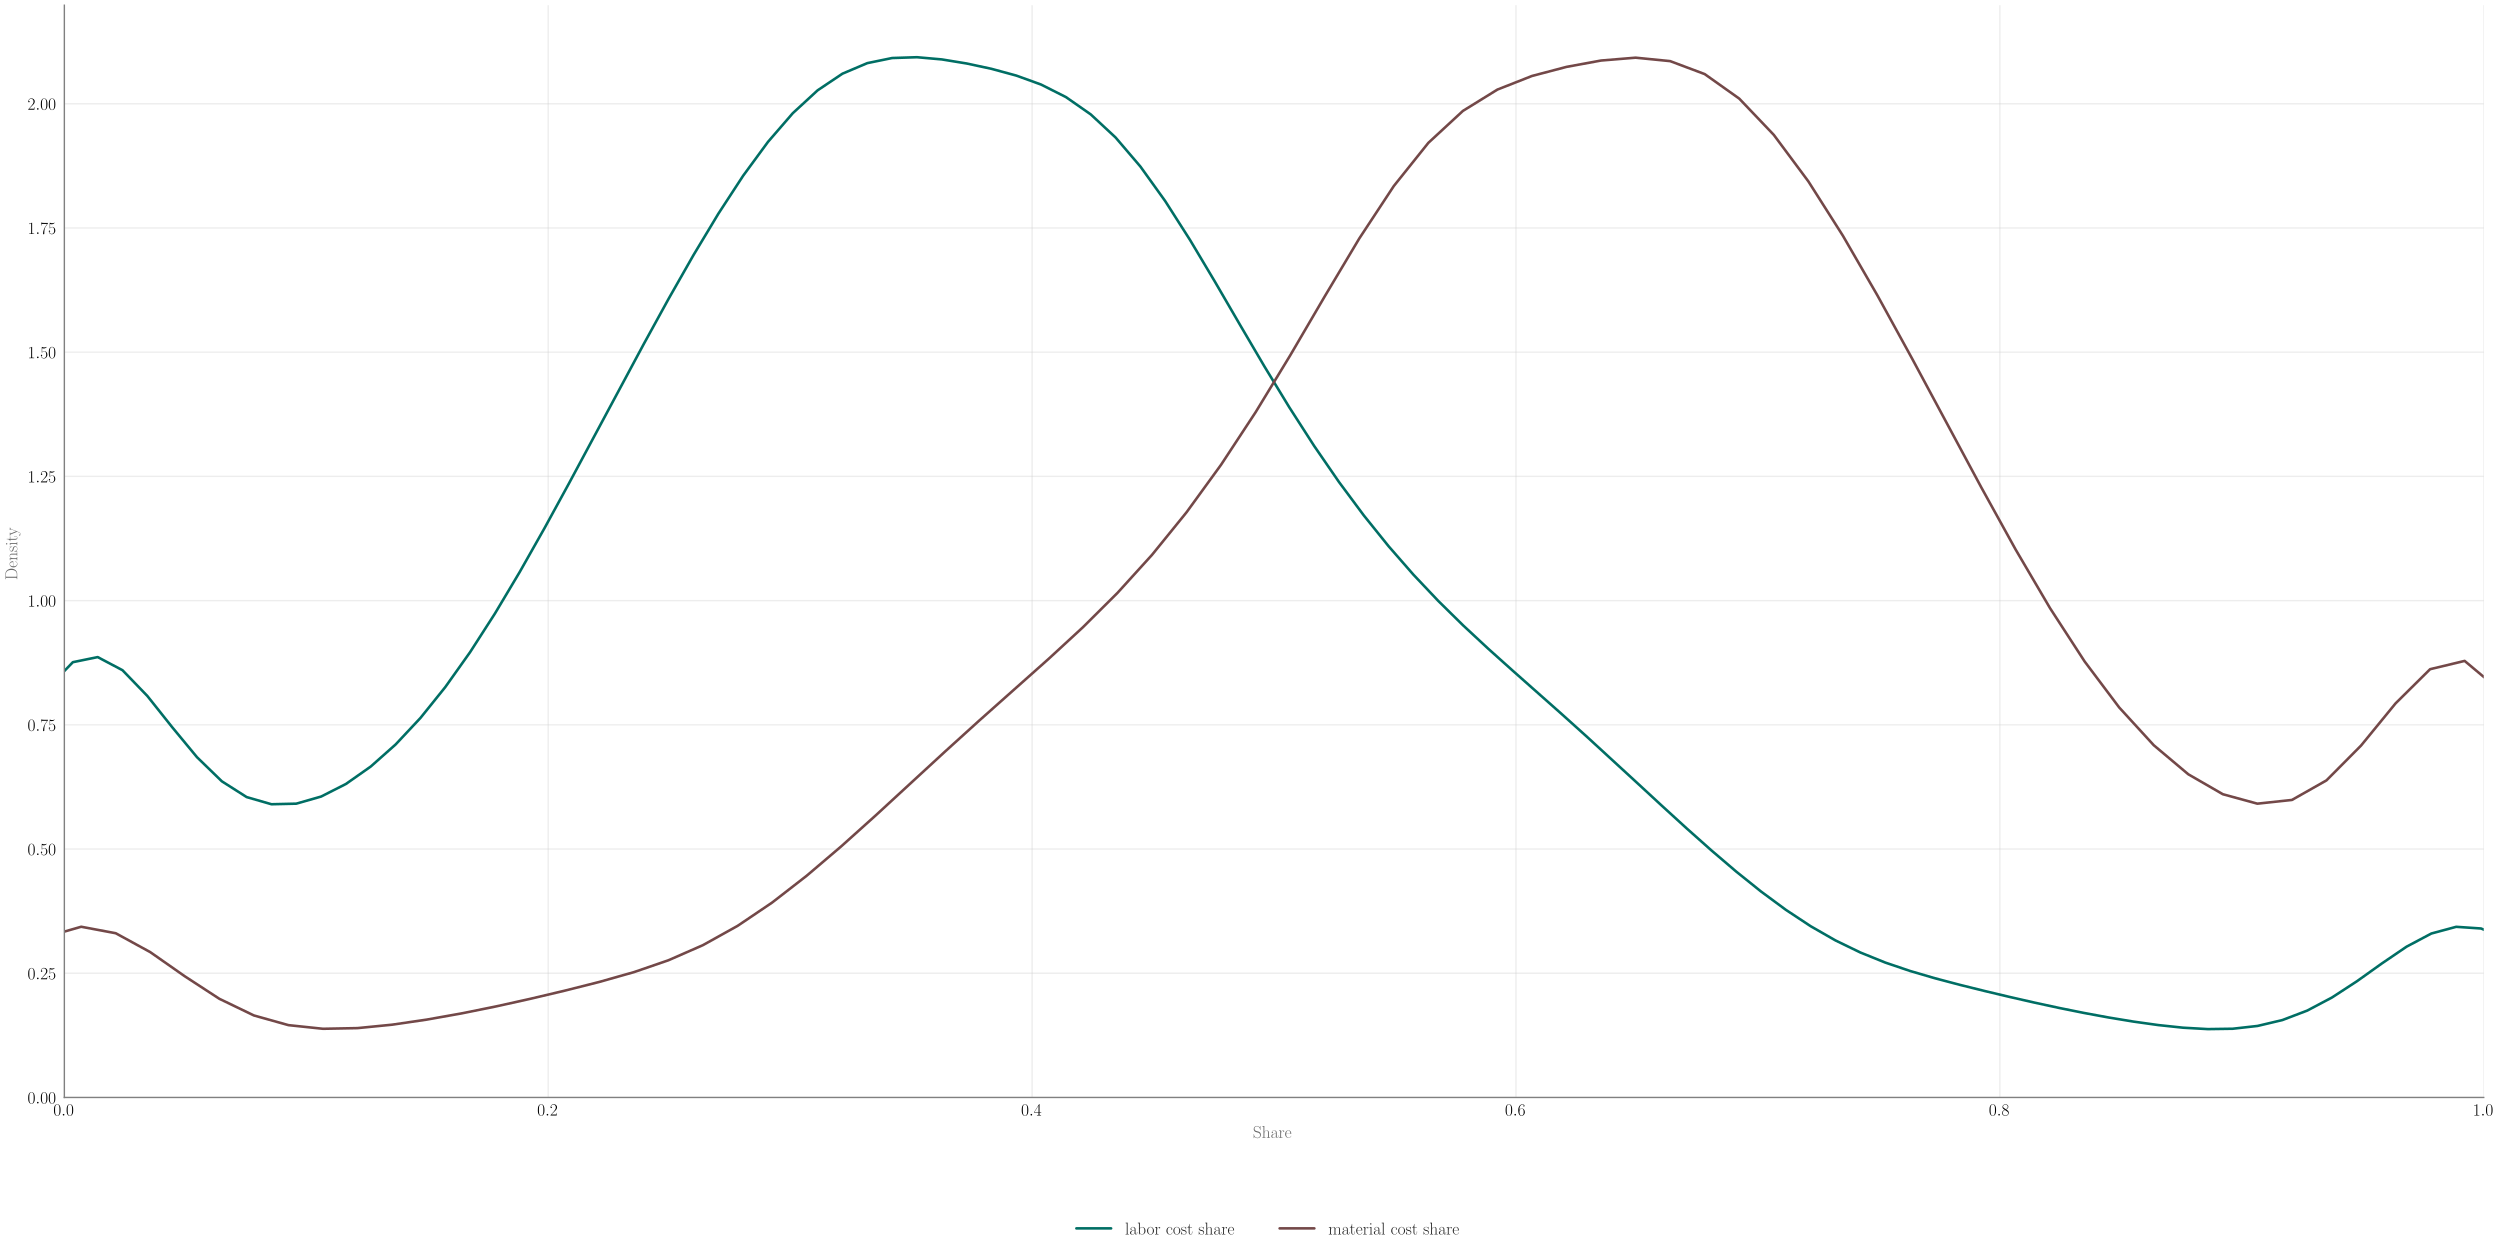
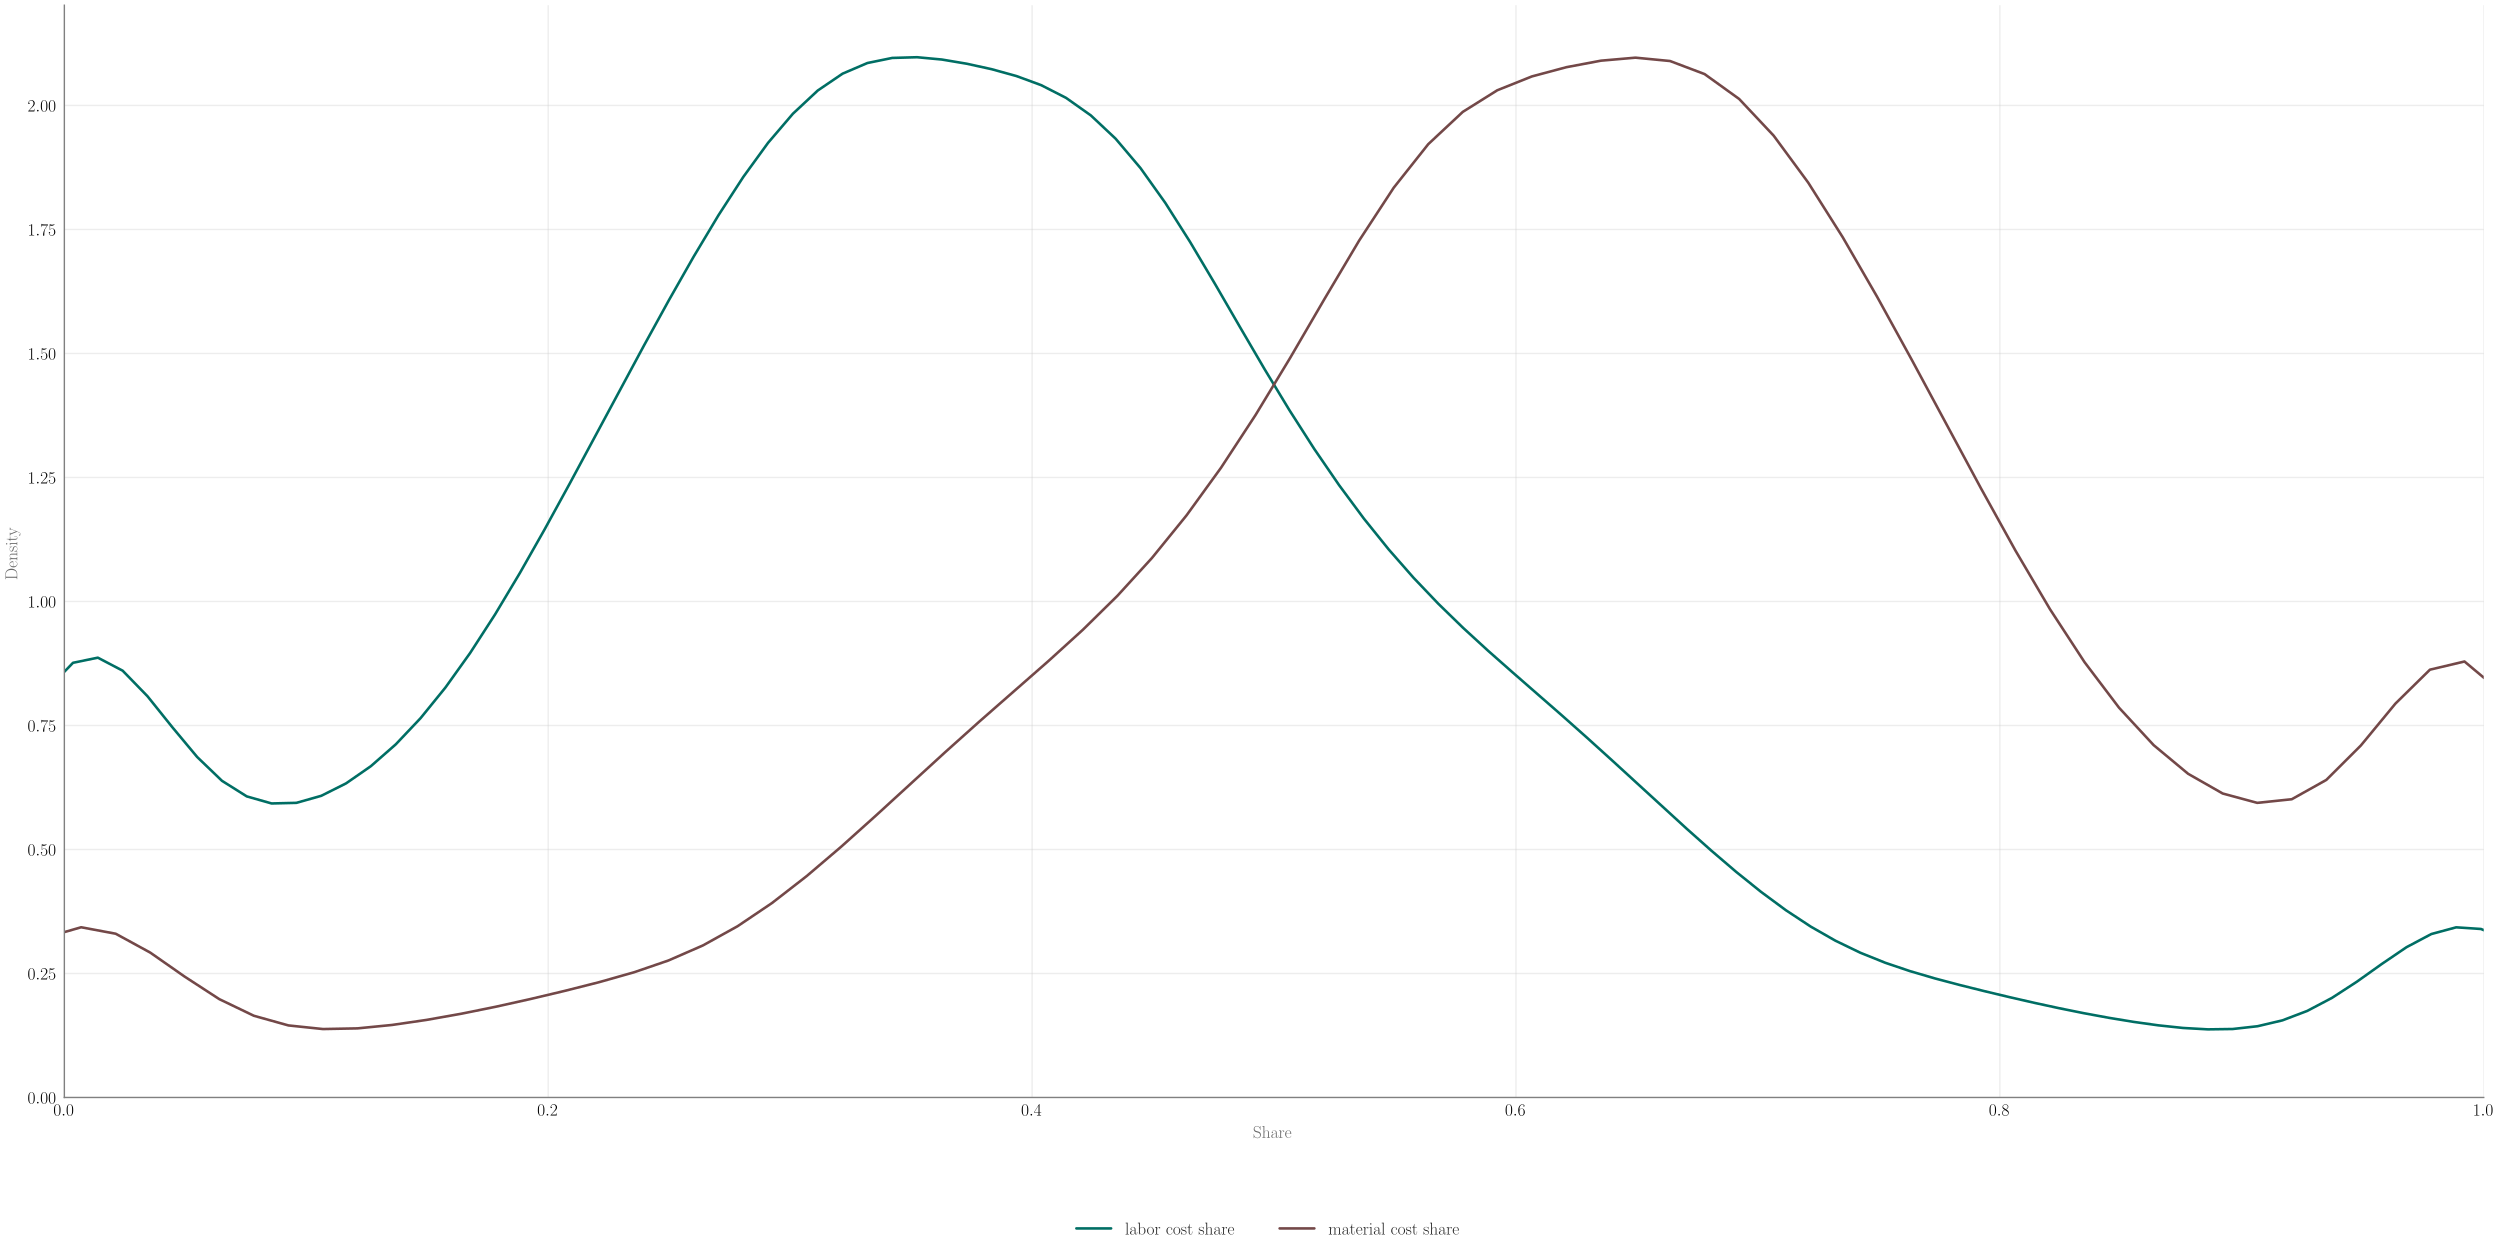
<svg xmlns="http://www.w3.org/2000/svg" xmlns:xlink="http://www.w3.org/1999/xlink" width="1440pt" height="720pt" viewBox="0 0 1440 720" version="1.1">
  <defs>
    <style type="text/css">*{stroke-linejoin: round; stroke-linecap: butt}</style>
  </defs>
  <g id="figure_1">
    <g id="patch_1">
      <path d="M 0 720  L 1440 720  L 1440 0  L 0 0  z " style="fill: #ffffff" />
    </g>
    <g id="axes_1">
      <g id="patch_2">
-         <path d="M 37.067 632.14  L 1430.635 632.14  L 1430.635 3  L 37.067 3  z " style="fill: #ffffff" />
+         <path d="M 37.067 632.148  L 1430.635 632.148  L 1430.635 3  L 37.067 3  z " style="fill: #ffffff" />
      </g>
      <g id="matplotlib.axis_1">
        <g id="xtick_1">
          <g id="line2d_1">
-             <path d="M 37.067 632.14  L 37.067 3  " clip-path="url(#pcf81ded871)" style="fill: none; stroke: #cccccc; stroke-opacity: 0.35; stroke-width: 0.8; stroke-linecap: round" />
+             <path d="M 37.067 632.148  L 37.067 3  " clip-path="url(#peab203f9d7)" style="fill: none; stroke: #cccccc; stroke-opacity: 0.35; stroke-width: 0.8; stroke-linecap: round" />
          </g>
          <g id="text_1">
-             <g transform="translate(30.70229 642.5588) scale(0.1 -0.1)">
+             <g transform="translate(30.70229 642.5662) scale(0.1 -0.1)">
              <defs>
                <path id="CMR17-30" d="M 2688 2025  C 2688 2416 2682 3080 2413 3591  C 2176 4039 1798 4198 1466 4198  C 1158 4198 768 4058 525 3597  C 269 3118 243 2524 243 2025  C 243 1661 250 1106 448 619  C 723 -39 1216 -128 1466 -128  C 1760 -128 2208 -7 2470 600  C 2662 1042 2688 1559 2688 2025  z M 1466 -26  C 1056 -26 813 325 723 812  C 653 1188 653 1738 653 2096  C 653 2588 653 2997 736 3387  C 858 3929 1216 4096 1466 4096  C 1728 4096 2067 3923 2189 3400  C 2272 3036 2278 2607 2278 2096  C 2278 1680 2278 1169 2202 792  C 2067 95 1690 -26 1466 -26  z " transform="scale(0.015625)" />
                <path id="CMMI12-3a" d="M 1178 307  C 1178 492 1024 619 870 619  C 685 619 557 466 557 313  C 557 128 710 0 864 0  C 1050 0 1178 153 1178 307  z " transform="scale(0.015625)" />
              </defs>
              <use xlink:href="#CMR17-30" transform="scale(0.996264)" />
              <use xlink:href="#CMMI12-3a" transform="translate(45.69048 0) scale(0.996264)" />
              <use xlink:href="#CMR17-30" transform="translate(72.78765 0) scale(0.996264)" />
            </g>
          </g>
        </g>
        <g id="xtick_2">
          <g id="line2d_2">
-             <path d="M 315.781 632.14  L 315.781 3  " clip-path="url(#pcf81ded871)" style="fill: none; stroke: #cccccc; stroke-opacity: 0.35; stroke-width: 0.8; stroke-linecap: round" />
+             <path d="M 315.781 632.148  L 315.781 3  " clip-path="url(#peab203f9d7)" style="fill: none; stroke: #cccccc; stroke-opacity: 0.35; stroke-width: 0.8; stroke-linecap: round" />
          </g>
          <g id="text_2">
-             <g transform="translate(309.4158 642.5588) scale(0.1 -0.1)">
+             <g transform="translate(309.4158 642.5662) scale(0.1 -0.1)">
              <defs>
                <path id="CMR17-32" d="M 2669 989  L 2554 989  C 2490 536 2438 459 2413 420  C 2381 369 1920 369 1830 369  L 602 369  C 832 619 1280 1072 1824 1597  C 2214 1967 2669 2402 2669 3035  C 2669 3790 2067 4224 1395 4224  C 691 4224 262 3604 262 3030  C 262 2780 448 2748 525 2748  C 589 2748 781 2787 781 3010  C 781 3207 614 3264 525 3264  C 486 3264 448 3258 422 3245  C 544 3790 915 4058 1306 4058  C 1862 4058 2227 3617 2227 3035  C 2227 2479 1901 2000 1536 1584  L 262 146  L 262 0  L 2515 0  L 2669 989  z " transform="scale(0.015625)" />
              </defs>
              <use xlink:href="#CMR17-30" transform="scale(0.996264)" />
              <use xlink:href="#CMMI12-3a" transform="translate(45.69048 0) scale(0.996264)" />
              <use xlink:href="#CMR17-32" transform="translate(72.78765 0) scale(0.996264)" />
            </g>
          </g>
        </g>
        <g id="xtick_3">
          <g id="line2d_3">
-             <path d="M 594.494 632.14  L 594.494 3  " clip-path="url(#pcf81ded871)" style="fill: none; stroke: #cccccc; stroke-opacity: 0.35; stroke-width: 0.8; stroke-linecap: round" />
+             <path d="M 594.494 632.148  L 594.494 3  " clip-path="url(#peab203f9d7)" style="fill: none; stroke: #cccccc; stroke-opacity: 0.35; stroke-width: 0.8; stroke-linecap: round" />
          </g>
          <g id="text_3">
-             <g transform="translate(588.1292 642.5588) scale(0.1 -0.1)">
+             <g transform="translate(588.1292 642.5662) scale(0.1 -0.1)">
              <defs>
                <path id="CMR17-34" d="M 2150 4122  C 2150 4256 2144 4256 2029 4256  L 128 1254  L 128 1088  L 1779 1088  L 1779 457  C 1779 224 1766 160 1318 160  L 1197 160  L 1197 0  C 1402 0 1747 0 1965 0  C 2182 0 2528 0 2733 0  L 2733 160  L 2611 160  C 2163 160 2150 224 2150 457  L 2150 1088  L 2803 1088  L 2803 1254  L 2150 1254  L 2150 4122  z M 1798 3703  L 1798 1254  L 256 1254  L 1798 3703  z " transform="scale(0.015625)" />
              </defs>
              <use xlink:href="#CMR17-30" transform="scale(0.996264)" />
              <use xlink:href="#CMMI12-3a" transform="translate(45.69048 0) scale(0.996264)" />
              <use xlink:href="#CMR17-34" transform="translate(72.78765 0) scale(0.996264)" />
            </g>
          </g>
        </g>
        <g id="xtick_4">
          <g id="line2d_4">
-             <path d="M 873.208 632.14  L 873.208 3  " clip-path="url(#pcf81ded871)" style="fill: none; stroke: #cccccc; stroke-opacity: 0.35; stroke-width: 0.8; stroke-linecap: round" />
+             <path d="M 873.208 632.148  L 873.208 3  " clip-path="url(#peab203f9d7)" style="fill: none; stroke: #cccccc; stroke-opacity: 0.35; stroke-width: 0.8; stroke-linecap: round" />
          </g>
          <g id="text_4">
-             <g transform="translate(866.8427 642.5588) scale(0.1 -0.1)">
+             <g transform="translate(866.8427 642.5662) scale(0.1 -0.1)">
              <defs>
                <path id="CMR17-36" d="M 678 2176  C 678 3690 1395 4032 1811 4032  C 1946 4032 2272 4009 2400 3776  C 2298 3776 2106 3776 2106 3553  C 2106 3381 2246 3323 2336 3323  C 2394 3323 2566 3348 2566 3560  C 2566 3954 2246 4179 1805 4179  C 1043 4179 243 3390 243 1984  C 243 253 966 -128 1478 -128  C 2099 -128 2688 427 2688 1283  C 2688 2081 2170 2662 1517 2662  C 1126 2662 838 2407 678 1960  L 678 2176  z M 1478 25  C 691 25 691 1200 691 1436  C 691 1896 909 2560 1504 2560  C 1613 2560 1926 2560 2138 2120  C 2253 1870 2253 1609 2253 1289  C 2253 944 2253 690 2118 434  C 1978 171 1773 25 1478 25  z " transform="scale(0.015625)" />
              </defs>
              <use xlink:href="#CMR17-30" transform="scale(0.996264)" />
              <use xlink:href="#CMMI12-3a" transform="translate(45.69048 0) scale(0.996264)" />
              <use xlink:href="#CMR17-36" transform="translate(72.78765 0) scale(0.996264)" />
            </g>
          </g>
        </g>
        <g id="xtick_5">
          <g id="line2d_5">
-             <path d="M 1151.921 632.14  L 1151.921 3  " clip-path="url(#pcf81ded871)" style="fill: none; stroke: #cccccc; stroke-opacity: 0.35; stroke-width: 0.8; stroke-linecap: round" />
+             <path d="M 1151.921 632.148  L 1151.921 3  " clip-path="url(#peab203f9d7)" style="fill: none; stroke: #cccccc; stroke-opacity: 0.35; stroke-width: 0.8; stroke-linecap: round" />
          </g>
          <g id="text_5">
-             <g transform="translate(1145.556 642.5588) scale(0.1 -0.1)">
+             <g transform="translate(1145.556 642.5662) scale(0.1 -0.1)">
              <defs>
                <path id="CMR17-38" d="M 1741 2264  C 2144 2467 2554 2773 2554 3263  C 2554 3841 1990 4179 1472 4179  C 890 4179 378 3759 378 3180  C 378 3021 416 2747 666 2505  C 730 2442 998 2251 1171 2130  C 883 1983 211 1634 211 934  C 211 279 838 -128 1459 -128  C 2144 -128 2720 362 2720 1010  C 2720 1590 2330 1857 2074 2029  L 1741 2264  z M 902 2822  C 851 2854 595 3051 595 3351  C 595 3739 998 4032 1459 4032  C 1965 4032 2336 3676 2336 3262  C 2336 2669 1670 2331 1638 2331  C 1632 2331 1626 2331 1574 2370  L 902 2822  z M 2080 1519  C 2176 1449 2483 1240 2483 851  C 2483 381 2010 25 1472 25  C 890 25 448 438 448 940  C 448 1443 838 1862 1280 2060  L 2080 1519  z " transform="scale(0.015625)" />
              </defs>
              <use xlink:href="#CMR17-30" transform="scale(0.996264)" />
              <use xlink:href="#CMMI12-3a" transform="translate(45.69048 0) scale(0.996264)" />
              <use xlink:href="#CMR17-38" transform="translate(72.78765 0) scale(0.996264)" />
            </g>
          </g>
        </g>
        <g id="xtick_6">
          <g id="line2d_6">
-             <path d="M 1430.635 632.14  L 1430.635 3  " clip-path="url(#pcf81ded871)" style="fill: none; stroke: #cccccc; stroke-opacity: 0.35; stroke-width: 0.8; stroke-linecap: round" />
+             <path d="M 1430.635 632.148  L 1430.635 3  " clip-path="url(#peab203f9d7)" style="fill: none; stroke: #cccccc; stroke-opacity: 0.35; stroke-width: 0.8; stroke-linecap: round" />
          </g>
          <g id="text_6">
-             <g transform="translate(1424.27 642.5588) scale(0.1 -0.1)">
+             <g transform="translate(1424.27 642.5662) scale(0.1 -0.1)">
              <defs>
                <path id="CMR17-31" d="M 1702 4058  C 1702 4192 1696 4192 1606 4192  C 1357 3916 979 3827 621 3827  C 602 3827 570 3827 563 3808  C 557 3795 557 3782 557 3648  C 755 3648 1088 3686 1344 3839  L 1344 461  C 1344 236 1331 160 781 160  L 589 160  L 589 0  C 896 0 1216 0 1523 0  C 1830 0 2150 0 2458 0  L 2458 160  L 2266 160  C 1715 160 1702 230 1702 458  L 1702 4058  z " transform="scale(0.015625)" />
              </defs>
              <use xlink:href="#CMR17-31" transform="scale(0.996264)" />
              <use xlink:href="#CMMI12-3a" transform="translate(45.69048 0) scale(0.996264)" />
              <use xlink:href="#CMR17-30" transform="translate(72.78765 0) scale(0.996264)" />
            </g>
          </g>
        </g>
        <g id="text_7">
-           <g style="fill: #696969" transform="translate(721.6606 655.4145) scale(0.1 -0.1)">
+           <g style="fill: #696969" transform="translate(721.6606 655.4219) scale(0.1 -0.1)">
            <defs>
              <path id="CMR17-53" d="M 2803 4290  C 2803 4404 2797 4411 2758 4411  C 2720 4411 2707 4385 2682 4328  L 2490 3907  C 2246 4257 1875 4416 1472 4416  C 819 4416 294 3901 294 3253  C 294 3056 339 2776 557 2510  C 794 2218 1018 2167 1530 2033  C 1722 1982 2042 1899 2106 1874  C 2470 1722 2662 1341 2662 985  C 2662 527 2336 38 1779 38  C 1094 38 454 419 410 1311  C 403 1413 397 1419 352 1419  C 301 1419 294 1413 294 1285  L 294 -1  C 294 -115 301 -122 339 -122  C 384 -122 397 -90 486 108  C 493 127 493 140 614 381  C 934 -39 1472 -128 1779 -128  C 2477 -128 2970 451 2970 1124  C 2970 1454 2848 1708 2778 1823  C 2509 2230 2221 2306 1914 2382  C 1869 2402 1856 2402 1498 2490  C 1152 2579 1005 2624 845 2796  C 666 2992 602 3196 602 3399  C 602 3812 934 4263 1478 4263  C 2157 4263 2579 3786 2675 2993  C 2694 2878 2701 2872 2746 2872  C 2803 2872 2803 2891 2803 2999  L 2803 4290  z " transform="scale(0.015625)" />
              <path id="CMR17-68" d="M 2656 1933  C 2656 2259 2592 2790 1837 2790  C 1312 2790 1056 2368 979 2157  L 973 2157  L 973 4396  L 211 4326  L 211 4160  C 589 4160 646 4122 646 3817  L 646 426  C 646 184 621 153 211 153  L 211 -13  C 365 0 646 0 813 0  C 979 0 1267 0 1421 -13  L 1421 153  C 1011 153 986 178 986 428  L 986 1658  C 986 2247 1344 2688 1792 2688  C 2266 2688 2317 2266 2317 1958  L 2317 428  C 2317 184 2291 153 1882 153  L 1882 -13  C 2035 0 2317 0 2483 0  C 2650 0 2938 0 3091 -13  L 3091 153  C 2682 153 2656 178 2656 428  L 2656 1933  z " transform="scale(0.015625)" />
              <path id="CMR17-61" d="M 2304 1653  C 2304 2072 2304 2294 2035 2543  C 1798 2752 1523 2816 1306 2816  C 800 2816 435 2407 435 1971  C 435 1728 627 1728 666 1728  C 749 1728 896 1778 896 1954  C 896 2112 774 2181 666 2181  C 640 2181 608 2174 589 2168  C 723 2592 1069 2714 1293 2714  C 1613 2714 1965 2429 1965 1885  L 1965 1600  C 1587 1600 1133 1549 774 1357  C 371 1133 256 813 256 570  C 256 77 832 -64 1171 -64  C 1523 -64 1850 139 1990 511  C 2003 233 2182 -18 2464 -18  C 2598 -18 2938 70 2938 567  L 2938 920  L 2822 920  L 2822 562  C 2822 178 2650 128 2566 128  C 2304 128 2304 458 2304 738  L 2304 1653  z M 1965 870  C 1965 317 1568 38 1216 38  C 896 38 646 275 646 570  C 646 761 730 1100 1101 1305  C 1408 1478 1760 1504 1965 1504  L 1965 870  z " transform="scale(0.015625)" />
              <path id="CMR17-72" d="M 960 1497  C 960 2112 1222 2688 1702 2688  C 1747 2688 1792 2682 1837 2662  C 1837 2662 1696 2617 1696 2452  C 1696 2298 1818 2234 1914 2234  C 1990 2234 2131 2279 2131 2458  C 2131 2663 1926 2790 1709 2790  C 1222 2790 1011 2317 947 2093  L 941 2093  L 941 2790  L 198 2720  L 198 2554  C 576 2554 634 2515 634 2208  L 634 428  C 634 184 608 153 198 153  L 198 -13  C 352 0 646 0 813 0  C 998 0 1325 0 1498 -13  L 1498 153  C 1037 153 960 153 960 440  L 960 1497  z " transform="scale(0.015625)" />
              <path id="CMR17-65" d="M 2438 1472  C 2464 1498 2464 1511 2464 1576  C 2464 2238 2118 2816 1389 2816  C 710 2816 173 2169 173 1383  C 173 551 781 -64 1459 -64  C 2176 -64 2458 607 2458 740  C 2458 784 2419 784 2406 784  C 2362 784 2355 771 2330 696  C 2189 265 1837 51 1504 51  C 1229 51 954 203 781 480  C 582 803 582 1176 582 1472  L 2438 1472  z M 589 1568  C 634 2505 1126 2714 1382 2714  C 1818 2714 2112 2297 2118 1568  L 589 1568  z " transform="scale(0.015625)" />
            </defs>
            <use xlink:href="#CMR17-53" transform="scale(0.996264)" />
            <use xlink:href="#CMR17-68" transform="translate(50.89537 0) scale(0.996264)" />
            <use xlink:href="#CMR17-61" transform="translate(101.7907 0) scale(0.996264)" />
            <use xlink:href="#CMR17-72" transform="translate(147.4812 0) scale(0.996264)" />
            <use xlink:href="#CMR17-65" transform="translate(182.762 0) scale(0.996264)" />
          </g>
        </g>
      </g>
      <g id="matplotlib.axis_2">
        <g id="ytick_1">
          <g id="line2d_7">
-             <path d="M 37.067 632.14  L 1430.635 632.14  " clip-path="url(#pcf81ded871)" style="fill: none; stroke: #cccccc; stroke-opacity: 0.35; stroke-width: 0.8; stroke-linecap: round" />
+             <path d="M 37.067 632.148  L 1430.635 632.148  " clip-path="url(#peab203f9d7)" style="fill: none; stroke: #cccccc; stroke-opacity: 0.35; stroke-width: 0.8; stroke-linecap: round" />
          </g>
          <g id="text_8">
-             <g transform="translate(15.85592 635.5996) scale(0.1 -0.1)">
+             <g transform="translate(15.85592 635.607) scale(0.1 -0.1)">
              <use xlink:href="#CMR17-30" transform="scale(0.996264)" />
              <use xlink:href="#CMMI12-3a" transform="translate(45.69048 0) scale(0.996264)" />
              <use xlink:href="#CMR17-30" transform="translate(72.78765 0) scale(0.996264)" />
              <use xlink:href="#CMR17-30" transform="translate(118.4781 0) scale(0.996264)" />
            </g>
          </g>
        </g>
        <g id="ytick_2">
          <g id="line2d_8">
-             <path d="M 37.067 560.592  L 1430.635 560.592  " clip-path="url(#pcf81ded871)" style="fill: none; stroke: #cccccc; stroke-opacity: 0.35; stroke-width: 0.8; stroke-linecap: round" />
+             <path d="M 37.067 560.723  L 1430.635 560.723  " clip-path="url(#peab203f9d7)" style="fill: none; stroke: #cccccc; stroke-opacity: 0.35; stroke-width: 0.8; stroke-linecap: round" />
          </g>
          <g id="text_9">
-             <g transform="translate(15.85592 564.0515) scale(0.1 -0.1)">
+             <g transform="translate(15.85592 564.1818) scale(0.1 -0.1)">
              <defs>
                <path id="CMR17-35" d="M 730 3692  C 794 3666 1056 3584 1325 3584  C 1920 3584 2246 3911 2432 4100  C 2432 4157 2432 4192 2394 4192  C 2387 4192 2374 4192 2323 4163  C 2099 4058 1837 3973 1517 3973  C 1325 3973 1037 3999 723 4139  C 653 4171 640 4171 634 4171  C 602 4171 595 4164 595 4037  L 595 2203  C 595 2089 595 2057 659 2057  C 691 2057 704 2070 736 2114  C 941 2401 1222 2522 1542 2522  C 1766 2522 2246 2382 2246 1289  C 2246 1085 2246 715 2054 421  C 1894 159 1645 25 1370 25  C 947 25 518 320 403 814  C 429 807 480 795 506 795  C 589 795 749 840 749 1038  C 749 1210 627 1280 506 1280  C 358 1280 262 1190 262 1011  C 262 454 704 -128 1382 -128  C 2042 -128 2669 440 2669 1264  C 2669 2030 2170 2624 1549 2624  C 1222 2624 947 2503 730 2274  L 730 3692  z " transform="scale(0.015625)" />
              </defs>
              <use xlink:href="#CMR17-30" transform="scale(0.996264)" />
              <use xlink:href="#CMMI12-3a" transform="translate(45.69048 0) scale(0.996264)" />
              <use xlink:href="#CMR17-32" transform="translate(72.78765 0) scale(0.996264)" />
              <use xlink:href="#CMR17-35" transform="translate(118.4781 0) scale(0.996264)" />
            </g>
          </g>
        </g>
        <g id="ytick_3">
          <g id="line2d_9">
-             <path d="M 37.067 489.044  L 1430.635 489.044  " clip-path="url(#pcf81ded871)" style="fill: none; stroke: #cccccc; stroke-opacity: 0.35; stroke-width: 0.8; stroke-linecap: round" />
+             <path d="M 37.067 489.297  L 1430.635 489.297  " clip-path="url(#peab203f9d7)" style="fill: none; stroke: #cccccc; stroke-opacity: 0.35; stroke-width: 0.8; stroke-linecap: round" />
          </g>
          <g id="text_10">
-             <g transform="translate(15.85592 492.5033) scale(0.1 -0.1)">
+             <g transform="translate(15.85592 492.7566) scale(0.1 -0.1)">
              <use xlink:href="#CMR17-30" transform="scale(0.996264)" />
              <use xlink:href="#CMMI12-3a" transform="translate(45.69048 0) scale(0.996264)" />
              <use xlink:href="#CMR17-35" transform="translate(72.78765 0) scale(0.996264)" />
              <use xlink:href="#CMR17-30" transform="translate(118.4781 0) scale(0.996264)" />
            </g>
          </g>
        </g>
        <g id="ytick_4">
          <g id="line2d_10">
-             <path d="M 37.067 417.496  L 1430.635 417.496  " clip-path="url(#pcf81ded871)" style="fill: none; stroke: #cccccc; stroke-opacity: 0.35; stroke-width: 0.8; stroke-linecap: round" />
+             <path d="M 37.067 417.872  L 1430.635 417.872  " clip-path="url(#peab203f9d7)" style="fill: none; stroke: #cccccc; stroke-opacity: 0.35; stroke-width: 0.8; stroke-linecap: round" />
          </g>
          <g id="text_11">
-             <g transform="translate(15.85592 420.9552) scale(0.1 -0.1)">
+             <g transform="translate(15.85592 421.3314) scale(0.1 -0.1)">
              <defs>
                <path id="CMR17-37" d="M 2886 3941  L 2886 4081  L 1382 4081  C 634 4081 621 4165 595 4288  L 480 4288  L 294 3094  L 410 3094  C 429 3215 474 3540 550 3661  C 589 3712 1062 3712 1171 3712  L 2579 3712  L 1869 2661  C 1395 1954 1069 999 1069 165  C 1069 89 1069 -128 1299 -128  C 1530 -128 1530 89 1530 171  L 1530 465  C 1530 1508 1709 2196 2003 2636  L 2886 3941  z " transform="scale(0.015625)" />
              </defs>
              <use xlink:href="#CMR17-30" transform="scale(0.996264)" />
              <use xlink:href="#CMMI12-3a" transform="translate(45.69048 0) scale(0.996264)" />
              <use xlink:href="#CMR17-37" transform="translate(72.78765 0) scale(0.996264)" />
              <use xlink:href="#CMR17-35" transform="translate(118.4781 0) scale(0.996264)" />
            </g>
          </g>
        </g>
        <g id="ytick_5">
          <g id="line2d_11">
-             <path d="M 37.067 345.948  L 1430.635 345.948  " clip-path="url(#pcf81ded871)" style="fill: none; stroke: #cccccc; stroke-opacity: 0.35; stroke-width: 0.8; stroke-linecap: round" />
+             <path d="M 37.067 346.447  L 1430.635 346.447  " clip-path="url(#peab203f9d7)" style="fill: none; stroke: #cccccc; stroke-opacity: 0.35; stroke-width: 0.8; stroke-linecap: round" />
          </g>
          <g id="text_12">
-             <g transform="translate(15.85592 349.407) scale(0.1 -0.1)">
+             <g transform="translate(15.85592 349.9062) scale(0.1 -0.1)">
              <use xlink:href="#CMR17-31" transform="scale(0.996264)" />
              <use xlink:href="#CMMI12-3a" transform="translate(45.69048 0) scale(0.996264)" />
              <use xlink:href="#CMR17-30" transform="translate(72.78765 0) scale(0.996264)" />
              <use xlink:href="#CMR17-30" transform="translate(118.4781 0) scale(0.996264)" />
            </g>
          </g>
        </g>
        <g id="ytick_6">
          <g id="line2d_12">
-             <path d="M 37.067 274.4  L 1430.635 274.4  " clip-path="url(#pcf81ded871)" style="fill: none; stroke: #cccccc; stroke-opacity: 0.35; stroke-width: 0.8; stroke-linecap: round" />
+             <path d="M 37.067 275.022  L 1430.635 275.022  " clip-path="url(#peab203f9d7)" style="fill: none; stroke: #cccccc; stroke-opacity: 0.35; stroke-width: 0.8; stroke-linecap: round" />
          </g>
          <g id="text_13">
-             <g transform="translate(15.85592 277.8589) scale(0.1 -0.1)">
+             <g transform="translate(15.85592 278.481) scale(0.1 -0.1)">
              <use xlink:href="#CMR17-31" transform="scale(0.996264)" />
              <use xlink:href="#CMMI12-3a" transform="translate(45.69048 0) scale(0.996264)" />
              <use xlink:href="#CMR17-32" transform="translate(72.78765 0) scale(0.996264)" />
              <use xlink:href="#CMR17-35" transform="translate(118.4781 0) scale(0.996264)" />
            </g>
          </g>
        </g>
        <g id="ytick_7">
          <g id="line2d_13">
-             <path d="M 37.067 202.851  L 1430.635 202.851  " clip-path="url(#pcf81ded871)" style="fill: none; stroke: #cccccc; stroke-opacity: 0.35; stroke-width: 0.8; stroke-linecap: round" />
+             <path d="M 37.067 203.596  L 1430.635 203.596  " clip-path="url(#peab203f9d7)" style="fill: none; stroke: #cccccc; stroke-opacity: 0.35; stroke-width: 0.8; stroke-linecap: round" />
          </g>
          <g id="text_14">
-             <g transform="translate(15.85592 206.3107) scale(0.1 -0.1)">
+             <g transform="translate(15.85592 207.0557) scale(0.1 -0.1)">
              <use xlink:href="#CMR17-31" transform="scale(0.996264)" />
              <use xlink:href="#CMMI12-3a" transform="translate(45.69048 0) scale(0.996264)" />
              <use xlink:href="#CMR17-35" transform="translate(72.78765 0) scale(0.996264)" />
              <use xlink:href="#CMR17-30" transform="translate(118.4781 0) scale(0.996264)" />
            </g>
          </g>
        </g>
        <g id="ytick_8">
          <g id="line2d_14">
-             <path d="M 37.067 131.303  L 1430.635 131.303  " clip-path="url(#pcf81ded871)" style="fill: none; stroke: #cccccc; stroke-opacity: 0.35; stroke-width: 0.8; stroke-linecap: round" />
+             <path d="M 37.067 132.171  L 1430.635 132.171  " clip-path="url(#peab203f9d7)" style="fill: none; stroke: #cccccc; stroke-opacity: 0.35; stroke-width: 0.8; stroke-linecap: round" />
          </g>
          <g id="text_15">
-             <g transform="translate(15.85592 134.7626) scale(0.1 -0.1)">
+             <g transform="translate(15.85592 135.6305) scale(0.1 -0.1)">
              <use xlink:href="#CMR17-31" transform="scale(0.996264)" />
              <use xlink:href="#CMMI12-3a" transform="translate(45.69048 0) scale(0.996264)" />
              <use xlink:href="#CMR17-37" transform="translate(72.78765 0) scale(0.996264)" />
              <use xlink:href="#CMR17-35" transform="translate(118.4781 0) scale(0.996264)" />
            </g>
          </g>
        </g>
        <g id="ytick_9">
          <g id="line2d_15">
-             <path d="M 37.067 59.755  L 1430.635 59.755  " clip-path="url(#pcf81ded871)" style="fill: none; stroke: #cccccc; stroke-opacity: 0.35; stroke-width: 0.8; stroke-linecap: round" />
+             <path d="M 37.067 60.746  L 1430.635 60.746  " clip-path="url(#peab203f9d7)" style="fill: none; stroke: #cccccc; stroke-opacity: 0.35; stroke-width: 0.8; stroke-linecap: round" />
          </g>
          <g id="text_16">
-             <g transform="translate(15.85592 63.21444) scale(0.1 -0.1)">
+             <g transform="translate(15.85592 64.20533) scale(0.1 -0.1)">
              <use xlink:href="#CMR17-32" transform="scale(0.996264)" />
              <use xlink:href="#CMMI12-3a" transform="translate(45.69048 0) scale(0.996264)" />
              <use xlink:href="#CMR17-30" transform="translate(72.78765 0) scale(0.996264)" />
              <use xlink:href="#CMR17-30" transform="translate(118.4781 0) scale(0.996264)" />
            </g>
          </g>
        </g>
        <g id="text_17">
-           <g style="fill: #696969" transform="translate(9.918738 334.1332) rotate(-90) scale(0.1 -0.1)">
+           <g style="fill: #696969" transform="translate(9.918738 334.1369) rotate(-90) scale(0.1 -0.1)">
            <defs>
              <path id="CMR17-44" d="M 333 4352  L 333 4186  C 774 4186 845 4186 845 3900  L 845 452  C 845 166 774 166 333 166  L 333 0  L 2368 0  C 3398 0 4224 943 4224 2141  C 4224 3346 3411 4352 2368 4352  L 333 4352  z M 1523 166  C 1267 166 1254 197 1254 414  L 1254 3938  C 1254 4155 1267 4186 1523 4186  L 2240 4186  C 2771 4186 3750 3874 3750 2141  C 3750 1242 3488 879 3366 707  C 3213 510 2848 166 2240 166  L 1523 166  z " transform="scale(0.015625)" />
              <path id="CMR17-6e" d="M 2656 1933  C 2656 2259 2592 2790 1837 2790  C 1331 2790 1069 2400 973 2144  L 966 2144  L 966 2790  L 211 2720  L 211 2554  C 589 2554 646 2515 646 2208  L 646 428  C 646 184 621 153 211 153  L 211 -13  C 365 0 646 0 813 0  C 979 0 1267 0 1421 -13  L 1421 153  C 1011 153 986 178 986 428  L 986 1658  C 986 2247 1344 2688 1792 2688  C 2266 2688 2317 2266 2317 1958  L 2317 428  C 2317 184 2291 153 1882 153  L 1882 -13  C 2035 0 2317 0 2483 0  C 2650 0 2938 0 3091 -13  L 3091 153  C 2682 153 2656 178 2656 428  L 2656 1933  z " transform="scale(0.015625)" />
              <path id="CMR17-73" d="M 1978 2697  C 1978 2813 1971 2819 1933 2819  C 1907 2819 1901 2813 1824 2717  C 1805 2691 1747 2626 1728 2601  C 1523 2819 1235 2819 1126 2819  C 416 2819 160 2447 160 2076  C 160 1498 813 1365 998 1325  C 1402 1243 1542 1217 1677 1101  C 1760 1025 1901 884 1901 654  C 1901 384 1747 38 1158 38  C 602 38 403 460 288 1021  C 269 1110 269 1117 218 1117  C 166 1117 160 1110 160 983  L 160 63  C 160 -51 166 -58 205 -58  C 237 -58 243 -51 275 0  C 314 57 410 211 448 276  C 576 103 800 -64 1158 -64  C 1792 -64 2131 283 2131 784  C 2131 1112 1958 1285 1875 1362  C 1683 1561 1459 1606 1190 1657  C 838 1735 390 1825 390 2217  C 390 2383 480 2737 1126 2737  C 1811 2737 1850 2094 1862 1888  C 1869 1856 1901 1849 1920 1849  C 1978 1849 1978 1869 1978 1978  L 1978 2697  z " transform="scale(0.015625)" />
              <path id="CMR17-69" d="M 992 3909  C 992 4049 877 4170 730 4170  C 589 4170 467 4056 467 3909  C 467 3769 582 3648 730 3648  C 870 3648 992 3763 992 3909  z M 243 2706  L 243 2541  C 602 2541 653 2502 653 2197  L 653 427  C 653 184 627 153 218 153  L 218 -13  C 371 0 646 0 806 0  C 960 0 1222 0 1370 -13  L 1370 153  C 992 153 979 191 979 420  L 979 2776  L 243 2706  z " transform="scale(0.015625)" />
              <path id="CMR17-74" d="M 966 2560  L 1862 2560  L 1862 2725  L 966 2725  L 966 3904  L 851 3904  C 838 3245 614 2668 70 2668  L 70 2560  L 627 2560  L 627 771  C 627 650 627 -64 1370 -64  C 1747 -64 1965 306 1965 777  L 1965 1140  L 1850 1140  L 1850 783  C 1850 344 1677 51 1408 51  C 1222 51 966 178 966 758  L 966 2560  z " transform="scale(0.015625)" />
              <path id="CMR17-79" d="M 2496 2197  C 2656 2586 2944 2586 3034 2586  L 3034 2752  C 2912 2752 2752 2752 2630 2752  C 2496 2752 2285 2752 2157 2758  L 2157 2592  C 2400 2573 2406 2394 2406 2343  C 2406 2280 2394 2248 2362 2171  L 1664 449  L 902 2306  C 870 2382 870 2426 870 2433  C 870 2573 1018 2586 1171 2586  L 1171 2758  C 1018 2752 742 2752 582 2752  C 410 2752 205 2752 64 2758  L 64 2586  C 410 2586 448 2554 531 2350  L 1485 15  C 1197 -738 1030 -1178 627 -1178  C 557 -1178 397 -1159 282 -1044  C 429 -1031 493 -942 493 -833  C 493 -725 416 -629 288 -629  C 147 -629 77 -725 77 -840  C 77 -1095 339 -1280 627 -1280  C 998 -1280 1229 -922 1357 -604  L 2496 2197  z " transform="scale(0.015625)" />
            </defs>
            <use xlink:href="#CMR17-44" transform="scale(0.996264)" />
            <use xlink:href="#CMR17-65" transform="translate(70.39356 0) scale(0.996264)" />
            <use xlink:href="#CMR17-6e" transform="translate(110.8792 0) scale(0.996264)" />
            <use xlink:href="#CMR17-73" transform="translate(161.7746 0) scale(0.996264)" />
            <use xlink:href="#CMR17-69" transform="translate(197.5759 0) scale(0.996264)" />
            <use xlink:href="#CMR17-74" transform="translate(222.447 0) scale(0.996264)" />
            <use xlink:href="#CMR17-79" transform="translate(255.1253 0) scale(0.996264)" />
          </g>
        </g>
      </g>
      <g id="line2d_16">
-         <path d="M -1 455.424  L -0.936 455.26  L 13.364 421.879  L 27.664 396.222  L 41.964 381.42  L 56.264 378.484  L 70.564 386.051  L 84.864 400.873  L 99.164 418.847  L 113.464 436.141  L 127.764 450.018  L 142.064 459.117  L 156.364 463.246  L 170.664 462.908  L 184.964 458.814  L 199.264 451.562  L 213.564 441.511  L 227.864 428.821  L 242.164 413.556  L 256.464 395.785  L 270.764 375.656  L 285.064 353.426  L 299.364 329.455  L 313.664 304.167  L 327.964 278.001  L 370.864 198.052  L 385.164 172.024  L 399.464 146.895  L 413.765 123.114  L 428.065 101.202  L 442.365 81.713  L 456.665 65.177  L 470.965 52.012  L 485.265 42.432  L 499.565 36.364  L 513.865 33.422  L 528.165 32.959  L 542.465 34.223  L 556.765 36.564  L 571.065 39.639  L 585.365 43.526  L 599.665 48.708  L 613.965 55.913  L 628.265 65.893  L 642.565 79.181  L 656.865 95.926  L 671.165 115.836  L 685.465 138.235  L 699.765 162.212  L 714.065 186.804  L 728.365 211.162  L 742.665 234.652  L 756.965 256.878  L 771.265 277.647  L 785.565 296.902  L 799.865 314.672  L 814.165 331.042  L 828.465 346.157  L 842.765 360.225  L 857.065 373.518  L 871.365 386.341  L 899.965 411.679  L 914.265 424.552  L 942.865 450.834  L 957.165 464.046  L 971.465 477.101  L 985.765 489.825  L 1000.065 502.031  L 1014.365 513.517  L 1028.665 524.073  L 1042.965 533.51  L 1057.265 541.704  L 1071.565 548.638  L 1085.865 554.421  L 1100.165 559.272  L 1114.466 563.461  L 1128.766 567.24  L 1143.066 570.789  L 1157.366 574.193  L 1171.666 577.458  L 1185.966 580.553  L 1200.266 583.437  L 1214.566 586.077  L 1228.866 588.436  L 1243.166 590.441  L 1257.466 591.958  L 1271.766 592.765  L 1286.066 592.551  L 1300.366 590.941  L 1314.666 587.552  L 1328.966 582.097  L 1343.266 574.532  L 1357.566 565.216  L 1371.866 555.015  L 1386.166 545.292  L 1400.466 537.704  L 1414.766 533.843  L 1429.066 534.806  L 1441 539.847  L 1441 539.847  " clip-path="url(#pcf81ded871)" style="fill: none; stroke: #006e64; stroke-width: 1.5; stroke-linecap: round" />
+         <path d="M -1 455.902  L -0.847 455.509  L 13.452 422.18  L 27.751 396.562  L 42.05 381.774  L 56.349 378.815  L 70.648 386.315  L 84.947 401.029  L 99.246 418.862  L 113.545 436.005  L 127.845 449.74  L 142.144 458.727  L 156.443 462.789  L 170.742 462.437  L 185.041 458.385  L 199.34 451.222  L 213.639 441.3  L 227.938 428.765  L 242.237 413.664  L 256.536 396.051  L 270.835 376.063  L 285.134 353.95  L 299.433 330.074  L 313.732 304.864  L 328.031 278.767  L 370.928 199.013  L 385.227 173.015  L 399.526 147.867  L 413.825 124  L 428.124 101.934  L 442.423 82.244  L 456.722 65.493  L 471.021 52.139  L 485.32 42.428  L 499.619 36.304  L 513.918 33.37  L 528.217 32.96  L 542.517 34.293  L 556.816 36.702  L 571.115 39.839  L 585.414 43.789  L 599.713 49.048  L 614.012 56.355  L 628.311 66.464  L 642.61 79.9  L 656.909 96.801  L 671.208 116.861  L 685.507 139.395  L 699.806 163.491  L 714.105 188.191  L 728.404 212.654  L 742.703 236.249  L 757.002 258.574  L 771.301 279.424  L 785.6 298.724  L 799.899 316.488  L 814.198 332.794  L 828.497 347.787  L 842.796 361.691  L 857.095 374.793  L 871.394 387.415  L 899.992 412.371  L 914.291 425.082  L 928.59 438.023  L 971.488 477.302  L 985.787 490.024  L 1000.086 502.242  L 1014.385 513.74  L 1028.684 524.297  L 1042.983 533.72  L 1057.282 541.887  L 1071.581 548.789  L 1085.88 554.545  L 1100.179 559.38  L 1114.478 563.565  L 1128.777 567.352  L 1143.076 570.914  L 1157.375 574.332  L 1171.674 577.609  L 1185.973 580.711  L 1200.272 583.596  L 1214.571 586.235  L 1228.87 588.59  L 1243.169 590.592  L 1257.468 592.107  L 1271.767 592.914  L 1286.066 592.704  L 1300.365 591.104  L 1314.664 587.729  L 1328.963 582.294  L 1343.262 574.753  L 1357.561 565.461  L 1371.86 555.283  L 1386.159 545.578  L 1400.459 538  L 1414.758 534.141  L 1429.057 535.094  L 1441 540.125  L 1441 540.125  " clip-path="url(#peab203f9d7)" style="fill: none; stroke: #006e64; stroke-width: 1.5; stroke-linecap: round" />
      </g>
      <g id="line2d_17">
-         <path d="M -1 561.561  L 6.979 553.864  L 26.875 539.54  L 46.772 533.806  L 66.668 537.542  L 86.565 548.438  L 106.461 562.351  L 126.358 575.312  L 146.254 584.906  L 166.15 590.482  L 186.047 592.583  L 205.943 592.191  L 225.84 590.223  L 245.736 587.305  L 265.633 583.761  L 285.529 579.735  L 305.426 575.322  L 325.322 570.615  L 345.219 565.592  L 365.115 559.957  L 385.012 553.117  L 404.908 544.393  L 424.805 533.331  L 444.701 519.905  L 464.598 504.466  L 484.494 487.546  L 504.391 469.684  L 544.184 433.046  L 564.08 415.011  L 603.873 379.625  L 623.77 361.287  L 643.666 341.508  L 663.563 319.59  L 683.459 295.057  L 703.356 267.662  L 723.252 237.406  L 743.149 204.714  L 763.045 170.716  L 782.942 137.371  L 802.838 107.147  L 822.735 82.273  L 842.631 63.885  L 862.527 51.585  L 882.424 43.756  L 902.32 38.522  L 922.217 34.864  L 942.113 33.223  L 962.01 35.209  L 981.906 42.678  L 1001.803 56.805  L 1021.699 77.68  L 1041.596 104.45  L 1061.492 135.758  L 1081.389 170.159  L 1101.285 206.394  L 1141.078 280.476  L 1160.975 316.489  L 1180.871 350.388  L 1200.768 381.038  L 1220.664 407.509  L 1240.561 429.242  L 1260.457 445.987  L 1280.354 457.474  L 1300.25 462.912  L 1320.147 460.771  L 1340.043 449.498  L 1359.94 429.469  L 1379.836 405.158  L 1399.733 385.459  L 1419.629 380.683  L 1439.526 397.356  L 1441 400.093  L 1441 400.093  " clip-path="url(#pcf81ded871)" style="fill: none; stroke: #734848; stroke-width: 1.5; stroke-linecap: round" />
+         <path d="M -1 561.792  L 6.959 554.13  L 26.854 539.829  L 46.75 534.101  L 66.645 537.826  L 86.541 548.699  L 106.436 562.582  L 126.332 575.514  L 146.227 585.082  L 166.123 590.642  L 186.018 592.734  L 205.914 592.342  L 225.809 590.378  L 245.705 587.465  L 265.6 583.926  L 285.496 579.896  L 305.391 575.471  L 325.287 570.745  L 345.182 565.706  L 365.078 560.072  L 384.973 553.257  L 404.869 544.575  L 424.764 533.554  L 444.659 520.145  L 464.555 504.698  L 484.45 487.766  L 504.346 469.923  L 544.137 433.508  L 564.032 415.681  L 603.823 380.822  L 623.719 362.754  L 643.614 343.196  L 663.51 321.408  L 683.405 296.895  L 703.301 269.426  L 723.196 239.043  L 743.092 206.208  L 762.987 172.061  L 782.883 138.549  L 802.778 108.128  L 822.674 83.036  L 842.569 64.438  L 862.465 51.972  L 882.36 44.025  L 902.255 38.7  L 922.151 34.95  L 942.046 33.214  L 961.942 35.148  L 981.837 42.672  L 1001.733 56.987  L 1021.628 78.139  L 1041.524 105.182  L 1061.419 136.669  L 1081.315 171.123  L 1101.21 207.315  L 1141.001 281.217  L 1160.897 317.131  L 1180.792 350.908  L 1200.688 381.393  L 1220.583 407.66  L 1240.479 429.171  L 1260.374 445.715  L 1280.27 457.059  L 1300.165 462.447  L 1320.061 460.358  L 1339.956 449.231  L 1359.852 429.4  L 1379.747 405.287  L 1399.642 385.734  L 1419.538 381.022  L 1439.433 397.682  L 1441 400.587  L 1441 400.587  " clip-path="url(#peab203f9d7)" style="fill: none; stroke: #734848; stroke-width: 1.5; stroke-linecap: round" />
      </g>
      <g id="patch_3">
-         <path d="M 37.067 632.14  L 37.067 3  " style="fill: none; stroke: #808080; stroke-width: 0.8; stroke-linejoin: miter; stroke-linecap: square" />
+         <path d="M 37.067 632.148  L 37.067 3  " style="fill: none; stroke: #808080; stroke-width: 0.8; stroke-linejoin: miter; stroke-linecap: square" />
      </g>
      <g id="patch_4">
-         <path d="M 37.067 632.14  L 1430.635 632.14  " style="fill: none; stroke: #808080; stroke-width: 0.8; stroke-linejoin: miter; stroke-linecap: square" />
+         <path d="M 37.067 632.148  L 1430.635 632.148  " style="fill: none; stroke: #808080; stroke-width: 0.8; stroke-linejoin: miter; stroke-linecap: square" />
      </g>
      <g id="legend_1">
        <g id="patch_5">
-           <path d="M 617.996 716.992  L 849.706 716.992  Q 851.706 716.992 851.706 714.992  L 851.706 702.054  Q 851.706 700.054 849.706 700.054  L 617.996 700.054  Q 615.996 700.054 615.996 702.054  L 615.996 714.992  Q 615.996 716.992 617.996 716.992  z " style="fill: #ffffff; opacity: 0.8" />
+           <path d="M 617.996 717  L 849.706 717  Q 851.706 717 851.706 715  L 851.706 702.062  Q 851.706 700.062 849.706 700.062  L 617.996 700.062  Q 615.996 700.062 615.996 702.062  L 615.996 715  Q 615.996 717 617.996 717  z " style="fill: #ffffff; opacity: 0.8" />
        </g>
        <g id="line2d_18">
-           <path d="M 619.996 707.554  L 629.996 707.554  L 639.996 707.554  " style="fill: none; stroke: #006e64; stroke-width: 1.5; stroke-linecap: round" />
+           <path d="M 619.996 707.562  L 629.996 707.562  L 639.996 707.562  " style="fill: none; stroke: #006e64; stroke-width: 1.5; stroke-linecap: round" />
        </g>
        <g id="text_18">
-           <g style="fill: #262626" transform="translate(647.9965 711.0544) scale(0.1 -0.1)">
+           <g style="fill: #262626" transform="translate(647.9965 711.0625) scale(0.1 -0.1)">
            <defs>
              <path id="CMR17-6c" d="M 979 4396  L 218 4326  L 218 4160  C 595 4160 653 4122 653 3817  L 653 426  C 653 184 627 153 218 153  L 218 -13  C 371 0 653 0 813 0  C 979 0 1261 0 1414 -13  L 1414 153  C 1005 153 979 178 979 426  L 979 4396  z " transform="scale(0.015625)" />
              <path id="CMR17-62" d="M 960 4396  L 198 4326  L 198 4160  C 576 4160 634 4122 634 3817  L 634 -13  L 749 -13  L 934 441  C 1120 141 1395 -64 1766 -64  C 2406 -64 3053 500 3053 1370  C 3053 2188 2477 2790 1830 2790  C 1434 2790 1152 2579 960 2330  L 960 4396  z M 973 2004  C 973 2118 973 2138 1062 2272  C 1312 2657 1670 2688 1792 2688  C 1984 2688 2643 2585 2643 1376  C 2643 108 1888 38 1734 38  C 1536 38 1248 114 1043 486  C 973 608 973 621 973 735  L 973 2004  z " transform="scale(0.015625)" />
              <path id="CMR17-6f" d="M 2758 1356  C 2758 2176 2163 2816 1466 2816  C 768 2816 173 2176 173 1356  C 173 551 768 -64 1466 -64  C 2163 -64 2758 551 2758 1356  z M 1466 51  C 1165 51 909 230 762 480  C 602 767 582 1126 582 1408  C 582 1677 595 2010 762 2298  C 890 2509 1139 2714 1466 2714  C 1754 2714 1997 2554 2150 2330  C 2349 2029 2349 1607 2349 1408  C 2349 1158 2336 775 2163 467  C 1984 173 1709 51 1466 51  z " transform="scale(0.015625)" />
              <path id="CMR17-63" d="M 2234 2240  C 2112 2240 1933 2240 1933 2017  C 1933 1838 2080 1787 2163 1787  C 2208 1787 2394 1807 2394 2024  C 2394 2467 1958 2803 1466 2803  C 787 2803 211 2178 211 1363  C 211 516 813 -64 1466 -64  C 2259 -64 2458 677 2458 748  C 2458 774 2451 793 2406 793  C 2362 793 2355 787 2330 703  C 2163 180 1798 51 1523 51  C 1114 51 621 427 621 1369  C 621 2338 1094 2688 1472 2688  C 1722 2688 2093 2573 2234 2240  z " transform="scale(0.015625)" />
            </defs>
            <use xlink:href="#CMR17-6c" transform="scale(0.996264)" />
            <use xlink:href="#CMR17-61" transform="translate(24.87106 0) scale(0.996264)" />
            <use xlink:href="#CMR17-62" transform="translate(70.56154 0) scale(0.996264)" />
            <use xlink:href="#CMR17-6f" transform="translate(124.0593 0) scale(0.996264)" />
            <use xlink:href="#CMR17-72" transform="translate(169.7498 0) scale(0.996264)" />
            <use xlink:href="#CMR17-63" transform="translate(235.1066 0) scale(0.996264)" />
            <use xlink:href="#CMR17-6f" transform="translate(275.5922 0) scale(0.996264)" />
            <use xlink:href="#CMR17-73" transform="translate(321.2827 0) scale(0.996264)" />
            <use xlink:href="#CMR17-74" transform="translate(357.084 0) scale(0.996264)" />
            <use xlink:href="#CMR17-73" transform="translate(422.4408 0) scale(0.996264)" />
            <use xlink:href="#CMR17-68" transform="translate(458.2421 0) scale(0.996264)" />
            <use xlink:href="#CMR17-61" transform="translate(509.1375 0) scale(0.996264)" />
            <use xlink:href="#CMR17-72" transform="translate(554.8279 0) scale(0.996264)" />
            <use xlink:href="#CMR17-65" transform="translate(590.1087 0) scale(0.996264)" />
          </g>
        </g>
        <g id="line2d_19">
-           <path d="M 737.071 707.554  L 747.071 707.554  L 757.071 707.554  " style="fill: none; stroke: #734848; stroke-width: 1.5; stroke-linecap: round" />
+           <path d="M 737.071 707.562  L 747.071 707.562  L 757.071 707.562  " style="fill: none; stroke: #734848; stroke-width: 1.5; stroke-linecap: round" />
        </g>
        <g id="text_19">
-           <g style="fill: #262626" transform="translate(765.0709 711.0544) scale(0.1 -0.1)">
+           <g style="fill: #262626" transform="translate(765.0709 711.0625) scale(0.1 -0.1)">
            <defs>
              <path id="CMR17-6d" d="M 4326 1933  C 4326 2252 4269 2790 3507 2790  C 3072 2790 2771 2496 2656 2151  L 2650 2151  C 2573 2676 2195 2790 1837 2790  C 1331 2790 1069 2400 973 2144  L 966 2144  L 966 2790  L 211 2720  L 211 2554  C 589 2554 646 2515 646 2208  L 646 428  C 646 184 621 153 211 153  L 211 -13  C 365 0 646 0 813 0  C 979 0 1267 0 1421 -13  L 1421 153  C 1011 153 986 178 986 428  L 986 1658  C 986 2247 1344 2688 1792 2688  C 2266 2688 2317 2266 2317 1958  L 2317 428  C 2317 184 2291 153 1882 153  L 1882 -13  C 2035 0 2317 0 2483 0  C 2650 0 2938 0 3091 -13  L 3091 153  C 2682 153 2656 178 2656 428  L 2656 1658  C 2656 2247 3014 2688 3462 2688  C 3936 2688 3987 2266 3987 1958  L 3987 428  C 3987 184 3962 153 3552 153  L 3552 -13  C 3706 0 3987 0 4154 0  C 4320 0 4608 0 4762 -13  L 4762 153  C 4352 153 4326 178 4326 428  L 4326 1933  z " transform="scale(0.015625)" />
            </defs>
            <use xlink:href="#CMR17-6d" transform="scale(0.996264)" />
            <use xlink:href="#CMR17-61" transform="translate(76.91959 0) scale(0.996264)" />
            <use xlink:href="#CMR17-74" transform="translate(122.6101 0) scale(0.996264)" />
            <use xlink:href="#CMR17-65" transform="translate(157.8908 0) scale(0.996264)" />
            <use xlink:href="#CMR17-72" transform="translate(198.3765 0) scale(0.996264)" />
            <use xlink:href="#CMR17-69" transform="translate(233.6573 0) scale(0.996264)" />
            <use xlink:href="#CMR17-61" transform="translate(258.5283 0) scale(0.996264)" />
            <use xlink:href="#CMR17-6c" transform="translate(304.2188 0) scale(0.996264)" />
            <use xlink:href="#CMR17-63" transform="translate(359.1658 0) scale(0.996264)" />
            <use xlink:href="#CMR17-6f" transform="translate(399.6515 0) scale(0.996264)" />
            <use xlink:href="#CMR17-73" transform="translate(445.342 0) scale(0.996264)" />
            <use xlink:href="#CMR17-74" transform="translate(481.1433 0) scale(0.996264)" />
            <use xlink:href="#CMR17-73" transform="translate(546.5 0) scale(0.996264)" />
            <use xlink:href="#CMR17-68" transform="translate(582.3014 0) scale(0.996264)" />
            <use xlink:href="#CMR17-61" transform="translate(633.1967 0) scale(0.996264)" />
            <use xlink:href="#CMR17-72" transform="translate(678.8872 0) scale(0.996264)" />
            <use xlink:href="#CMR17-65" transform="translate(714.168 0) scale(0.996264)" />
          </g>
        </g>
      </g>
    </g>
  </g>
  <defs>
-     <clipPath id="pcf81ded871">
-       <rect x="37.067" y="3" width="1393.567" height="629.14" />
+     <clipPath id="peab203f9d7">
+       <rect x="37.067" y="3" width="1393.567" height="629.148" />
    </clipPath>
  </defs>
</svg>
